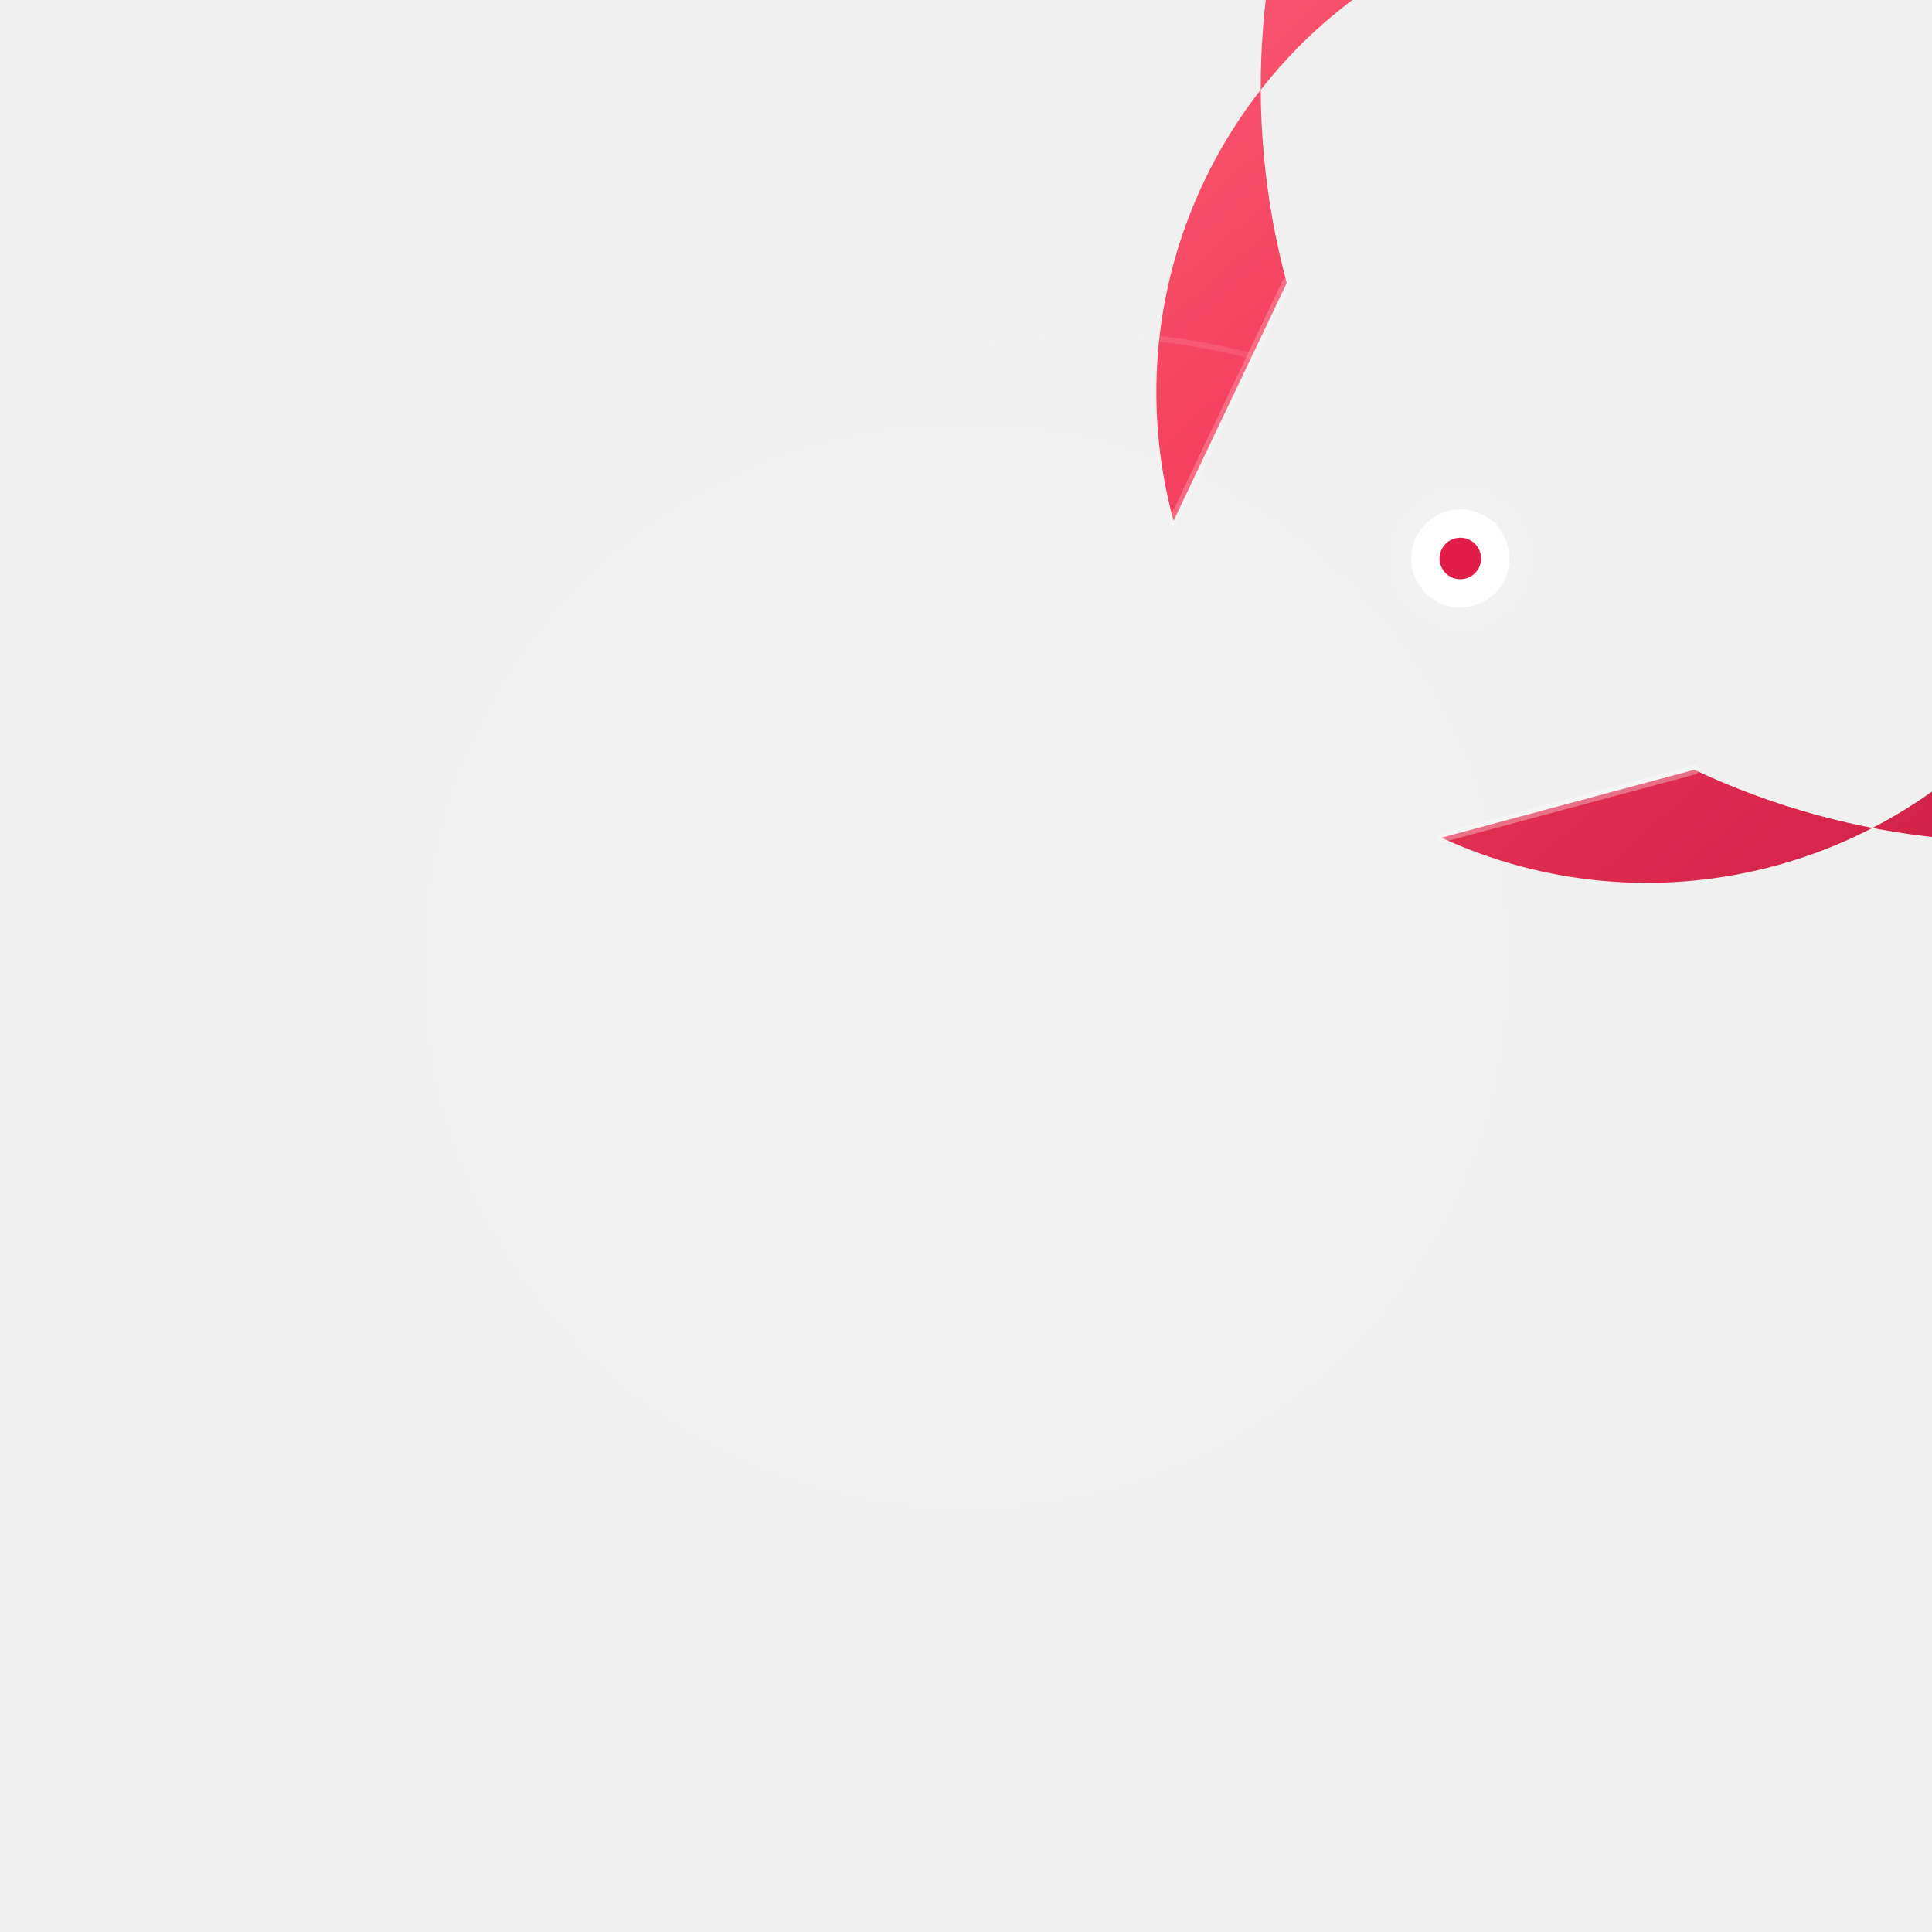
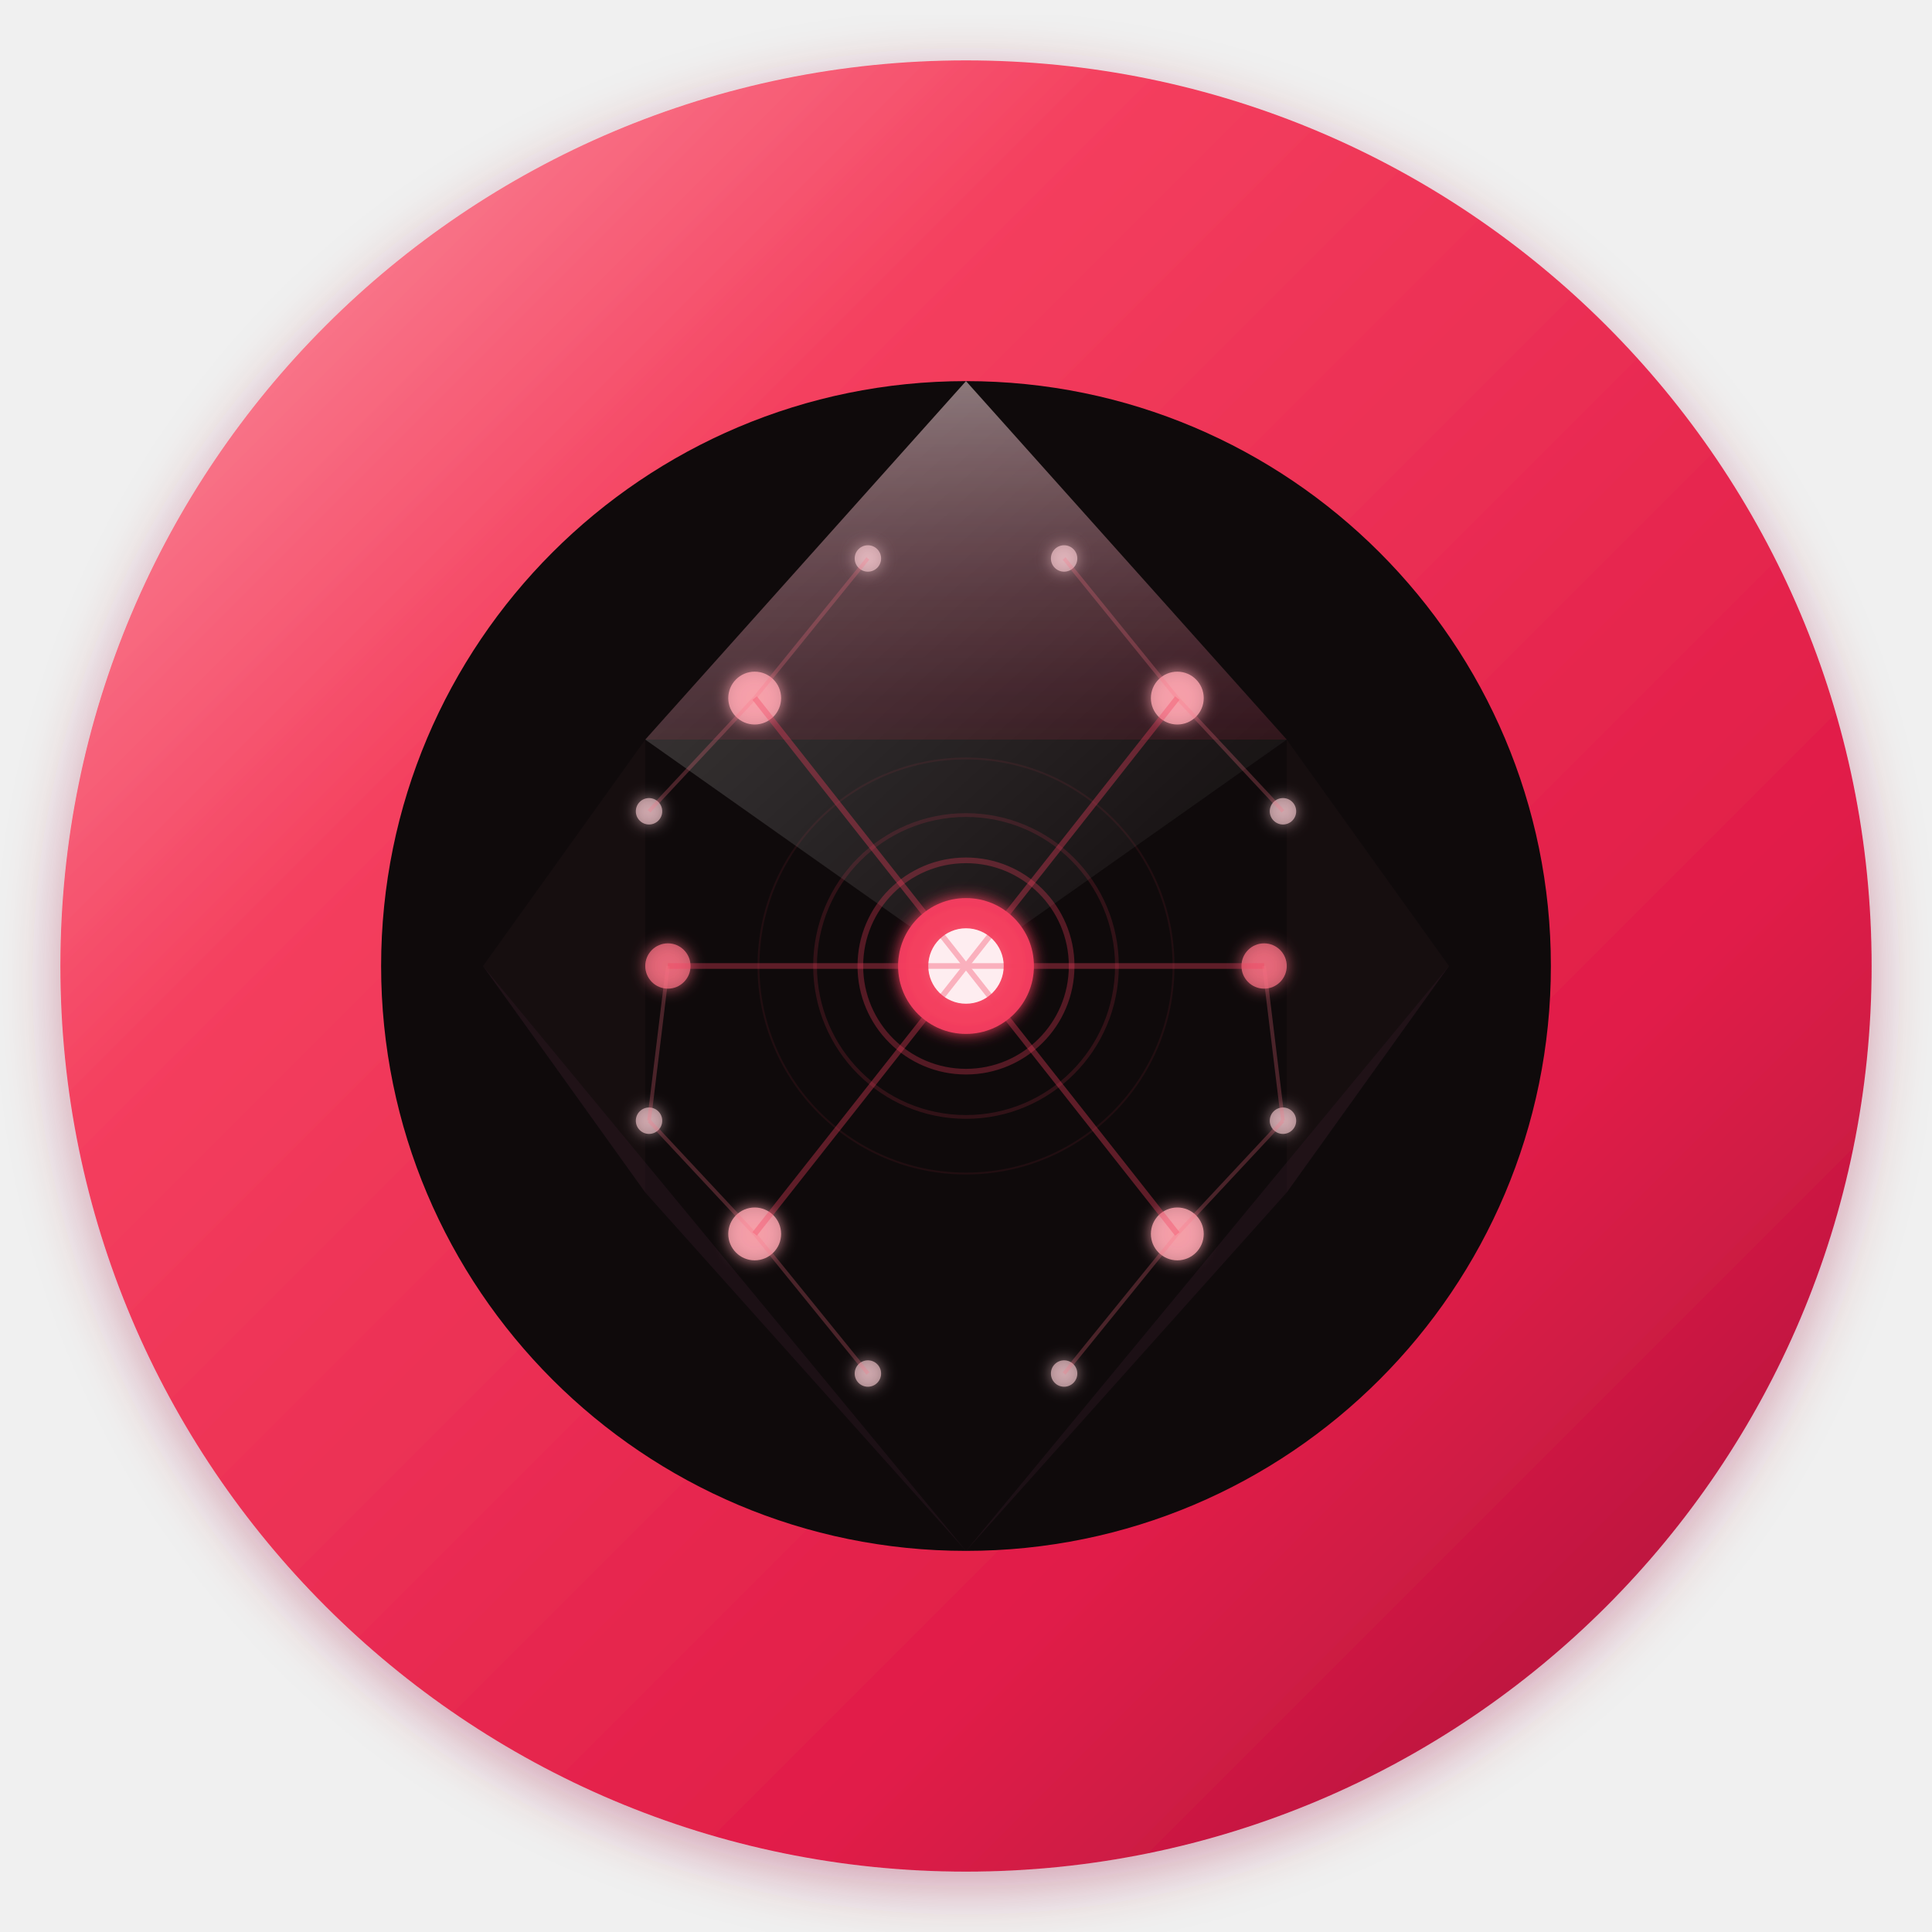
<svg xmlns="http://www.w3.org/2000/svg" viewBox="0 0 512 512" width="512" height="512">
  <defs>
-     <linearGradient id="ringGrad" x1="80" y1="56" x2="432" y2="456" gradientUnits="userSpaceOnUse">
-       <stop offset="0%" stop-color="#fb7185" />
-       <stop offset="40%" stop-color="#f43f5e" />
-       <stop offset="100%" stop-color="#be123c" />
+     <linearGradient id="onyxGrad" x1="0%" y1="0%" x2="100%" y2="100%">
+       <stop offset="0%" stop-color="#fda4af" />
+       <stop offset="30%" stop-color="#f43f5e" />
+       <stop offset="70%" stop-color="#e11d48" />
+       <stop offset="100%" stop-color="#9f1239" />
    </linearGradient>
-     <radialGradient id="nodeGlow" cx="0.5" cy="0.5" r="0.5">
-       <stop offset="0%" stop-color="#fff" stop-opacity="0.6" />
+     <linearGradient id="gemShine" x1="0%" y1="0%" x2="100%" y2="100%">
+       <stop offset="0%" stop-color="#fff" stop-opacity="0.9" />
      <stop offset="100%" stop-color="#fff" stop-opacity="0" />
-     </radialGradient>
-     <filter id="softGlow" x="-50%" y="-50%" width="200%" height="200%">
-       <feGaussianBlur in="SourceGraphic" stdDeviation="4" result="blur" />
+     </linearGradient>
+     <linearGradient id="innerGlow" x1="50%" y1="0%" x2="50%" y2="100%">
+       <stop offset="0%" stop-color="#fecdd3" stop-opacity="0.6" />
+       <stop offset="100%" stop-color="#be123c" stop-opacity="0.2" />
+     </linearGradient>
+     <filter id="softShadow" x="-20%" y="-20%" width="140%" height="140%">
+       <feDropShadow dx="0" dy="4" stdDeviation="8" flood-color="#9f1239" flood-opacity="0.35" />
+     </filter>
+     <filter id="innerLight" x="-10%" y="-10%" width="120%" height="120%">
+       <feGaussianBlur in="SourceGraphic" stdDeviation="2" result="blur" />
      <feMerge>
        <feMergeNode in="blur" />
        <feMergeNode in="SourceGraphic" />
      </feMerge>
    </filter>
  </defs>
-   <circle cx="256" cy="256" r="230" fill="url(#nodeGlow)" opacity="0.15" />
-   <path d="M341 75 A200 200 0 1 1 449 204 L382 222 A130 130 0 1 0 311 138 Z" fill="url(#ringGrad)" />
-   <line x1="341" y1="75" x2="311" y2="138" stroke="#fff" stroke-width="2.5" stroke-linecap="round" opacity="0.22" />
-   <line x1="449" y1="204" x2="382" y2="222" stroke="#fff" stroke-width="2.5" stroke-linecap="round" opacity="0.32" />
-   <path d="M180 130 A165 165 0 0 1 370 110" fill="none" stroke="#fff" stroke-width="1.5" opacity="0.1" stroke-linecap="round" />
-   <circle cx="387" cy="148" r="18" fill="#fff" opacity="0.12" filter="url(#softGlow)" />
-   <circle cx="387" cy="148" r="13" fill="#fff" opacity="0.92" />
-   <circle cx="387" cy="148" r="5.5" fill="#e11d48" />
-   <circle cx="395" cy="140" r="2" fill="#fff" opacity="0.7" />
+   <circle cx="256" cy="256" r="240" fill="url(#onyxGrad)" filter="url(#softShadow)" />
+   <circle cx="256" cy="256" r="155" fill="#0f0a0b" />
+   <path d="M256 101 L341 196 L171 196 Z" fill="url(#innerGlow)" opacity="0.7" />
+   <path d="M171 196 L171 316 L128 256 Z" fill="#1a1012" opacity="0.6" />
+   <path d="M341 196 L341 316 L384 256 Z" fill="#1a1012" opacity="0.6" />
+   <path d="M171 316 L256 411 L128 256 Z" fill="#2a1520" opacity="0.5" />
+   <path d="M341 316 L256 411 L384 256 Z" fill="#2a1520" opacity="0.5" />
+   <path d="M256 101 L341 196 L256 256 L171 196 Z" fill="url(#gemShine)" opacity="0.25" />
+   <g filter="url(#innerLight)">
+     <circle cx="256" cy="256" r="18" fill="#f43f5e" opacity="0.95" />
+     <circle cx="256" cy="256" r="10" fill="#fff" opacity="0.9" />
+     <circle cx="200" cy="185" r="7" fill="#fda4af" opacity="0.8" />
+     <circle cx="312" cy="185" r="7" fill="#fda4af" opacity="0.8" />
+     <circle cx="335" cy="256" r="6" fill="#fb7185" opacity="0.7" />
+     <circle cx="177" cy="256" r="6" fill="#fb7185" opacity="0.7" />
+     <circle cx="200" cy="327" r="7" fill="#fda4af" opacity="0.8" />
+     <circle cx="312" cy="327" r="7" fill="#fda4af" opacity="0.8" />
+     <circle cx="230" cy="148" r="3.5" fill="#fecdd3" opacity="0.6" />
+     <circle cx="282" cy="148" r="3.5" fill="#fecdd3" opacity="0.6" />
+     <circle cx="340" cy="215" r="3.5" fill="#fecdd3" opacity="0.6" />
+     <circle cx="172" cy="215" r="3.5" fill="#fecdd3" opacity="0.6" />
+     <circle cx="340" cy="297" r="3.5" fill="#fecdd3" opacity="0.6" />
+     <circle cx="172" cy="297" r="3.5" fill="#fecdd3" opacity="0.6" />
+     <circle cx="230" cy="364" r="3.5" fill="#fecdd3" opacity="0.6" />
+     <circle cx="282" cy="364" r="3.5" fill="#fecdd3" opacity="0.6" />
+   </g>
+   <g stroke="#f43f5e" stroke-width="1.5" opacity="0.35">
+     <line x1="256" y1="256" x2="200" y2="185" />
+     <line x1="256" y1="256" x2="312" y2="185" />
+     <line x1="256" y1="256" x2="335" y2="256" />
+     <line x1="256" y1="256" x2="177" y2="256" />
+     <line x1="256" y1="256" x2="200" y2="327" />
+     <line x1="256" y1="256" x2="312" y2="327" />
+   </g>
+   <g stroke="#fb7185" stroke-width="1" opacity="0.25">
+     <line x1="200" y1="185" x2="230" y2="148" />
+     <line x1="200" y1="185" x2="172" y2="215" />
+     <line x1="312" y1="185" x2="282" y2="148" />
+     <line x1="312" y1="185" x2="340" y2="215" />
+     <line x1="335" y1="256" x2="340" y2="297" />
+     <line x1="177" y1="256" x2="172" y2="297" />
+     <line x1="200" y1="327" x2="230" y2="364" />
+     <line x1="200" y1="327" x2="172" y2="297" />
+     <line x1="312" y1="327" x2="282" y2="364" />
+     <line x1="312" y1="327" x2="340" y2="297" />
+   </g>
+   <circle cx="256" cy="256" r="28" fill="none" stroke="#f43f5e" stroke-width="1.5" opacity="0.3" />
+   <circle cx="256" cy="256" r="40" fill="none" stroke="#f43f5e" stroke-width="1" opacity="0.15" />
+   <circle cx="256" cy="256" r="55" fill="none" stroke="#f43f5e" stroke-width="0.5" opacity="0.08" />
</svg>
